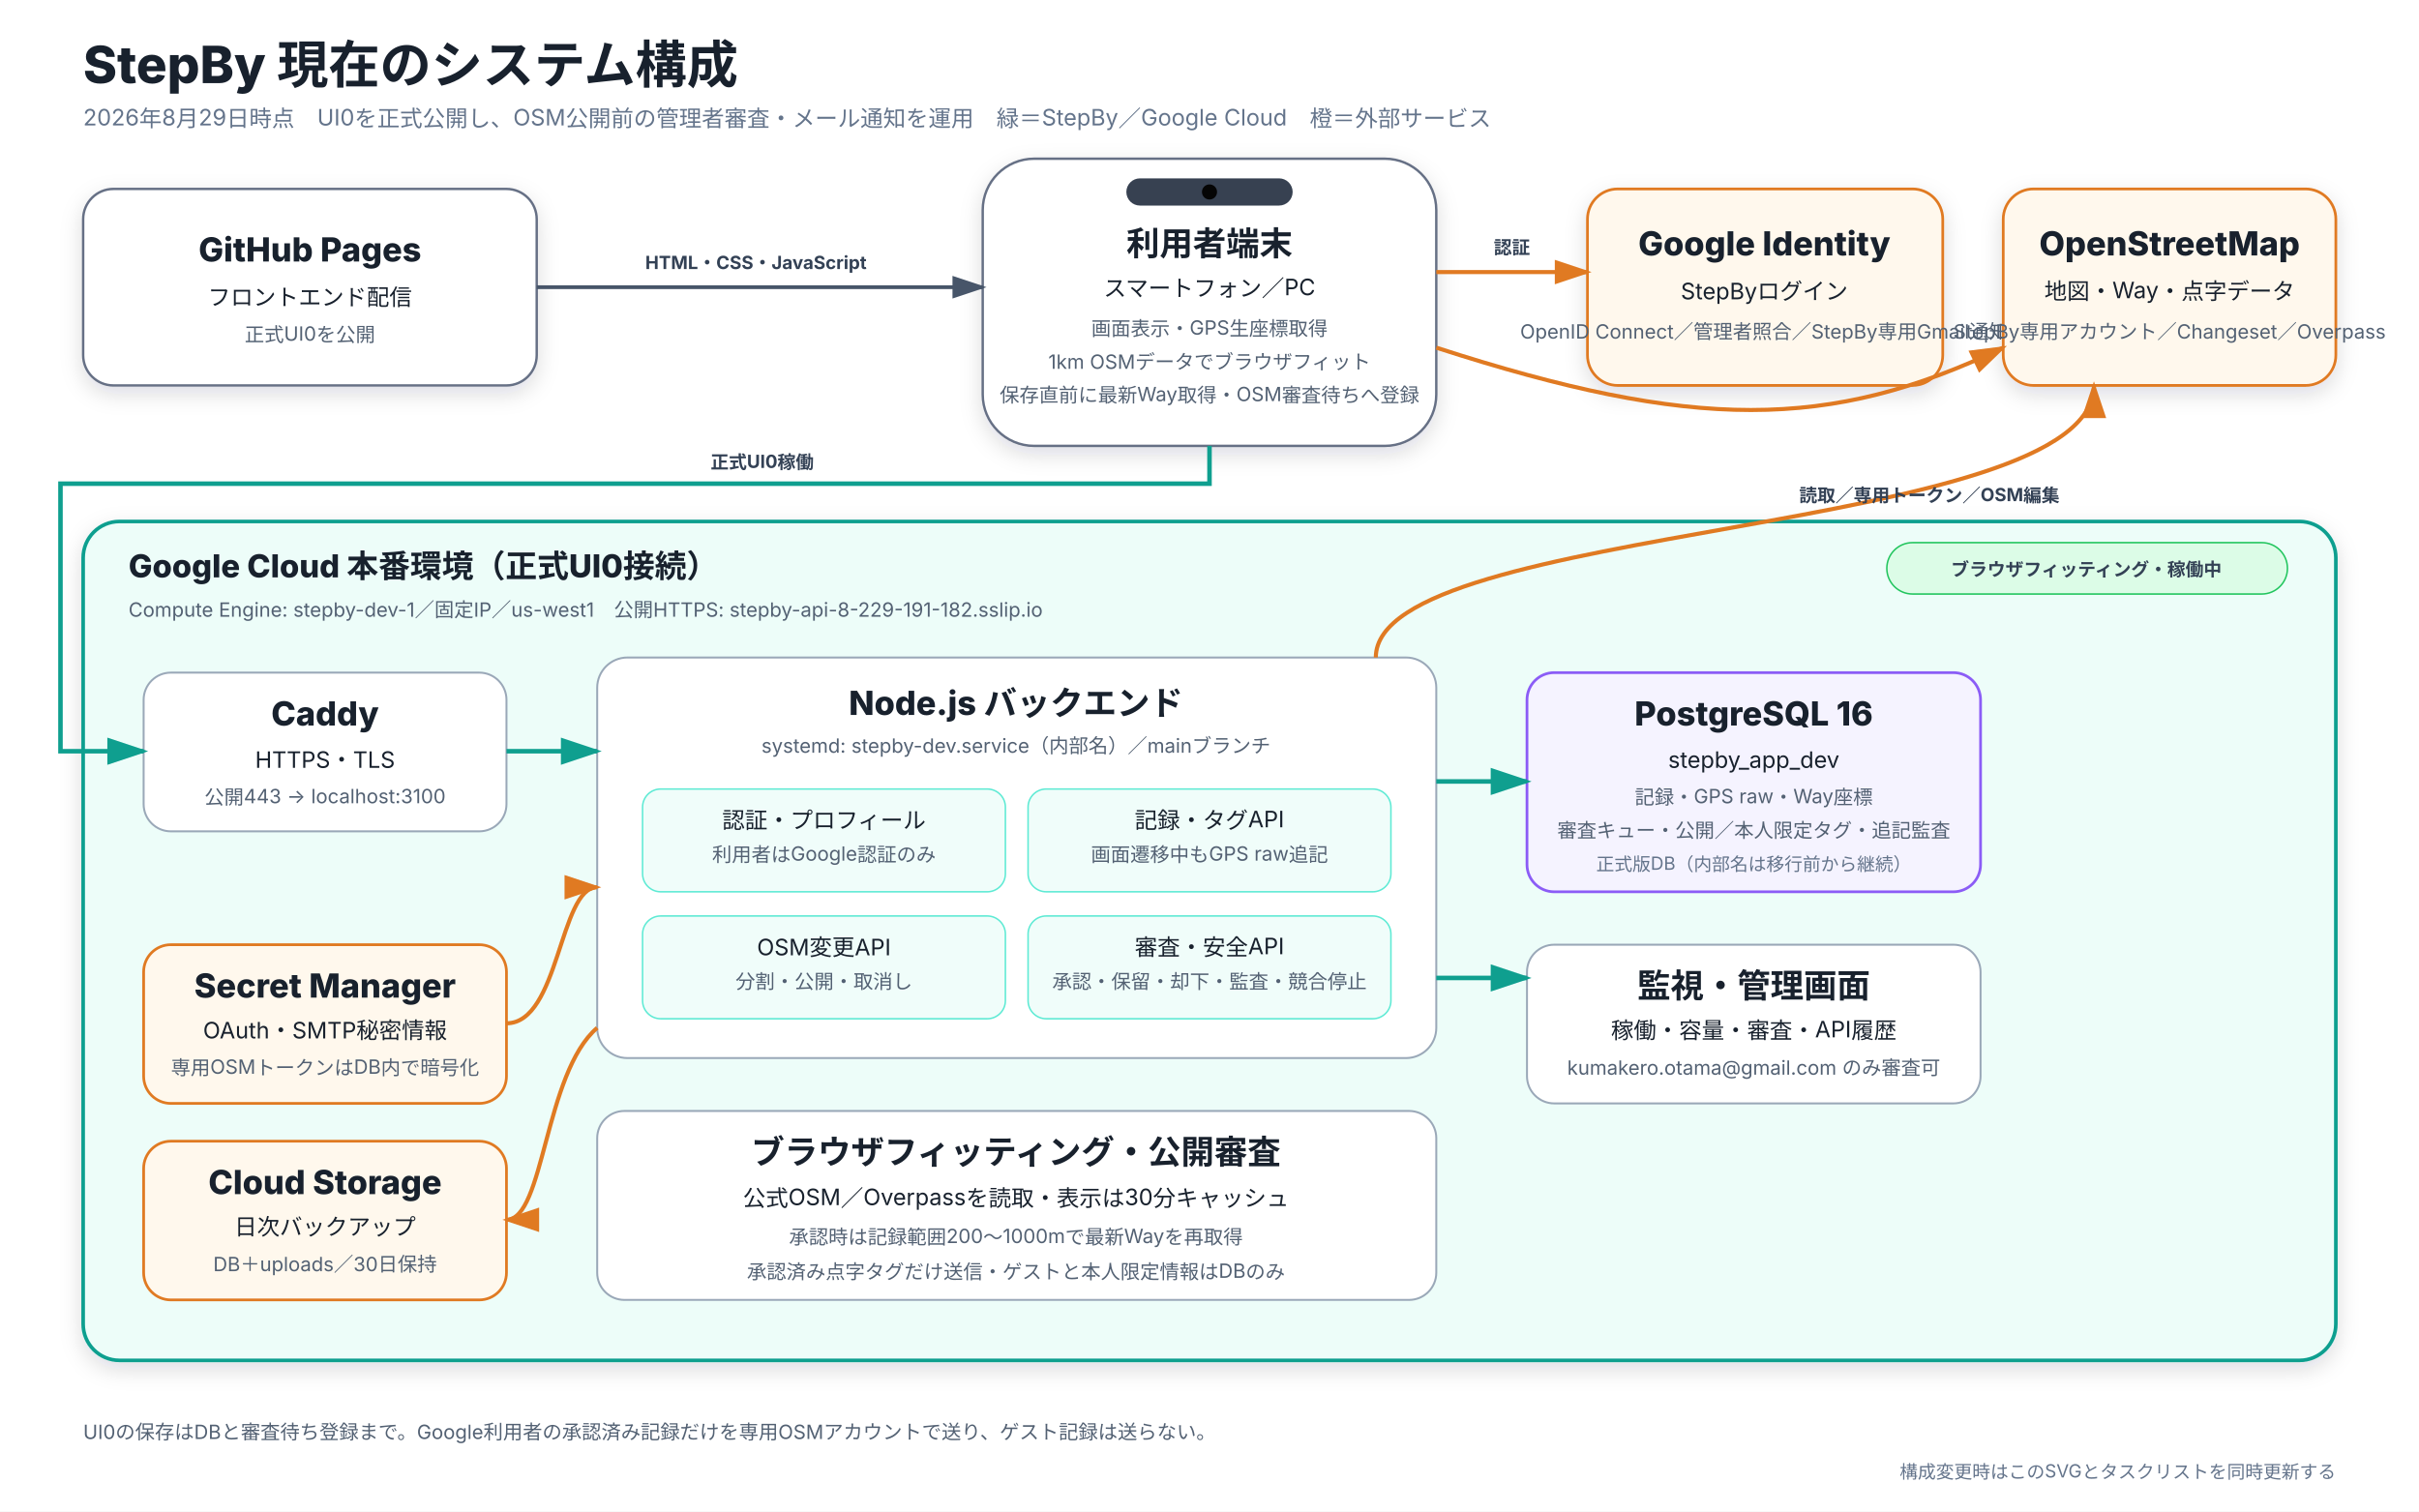
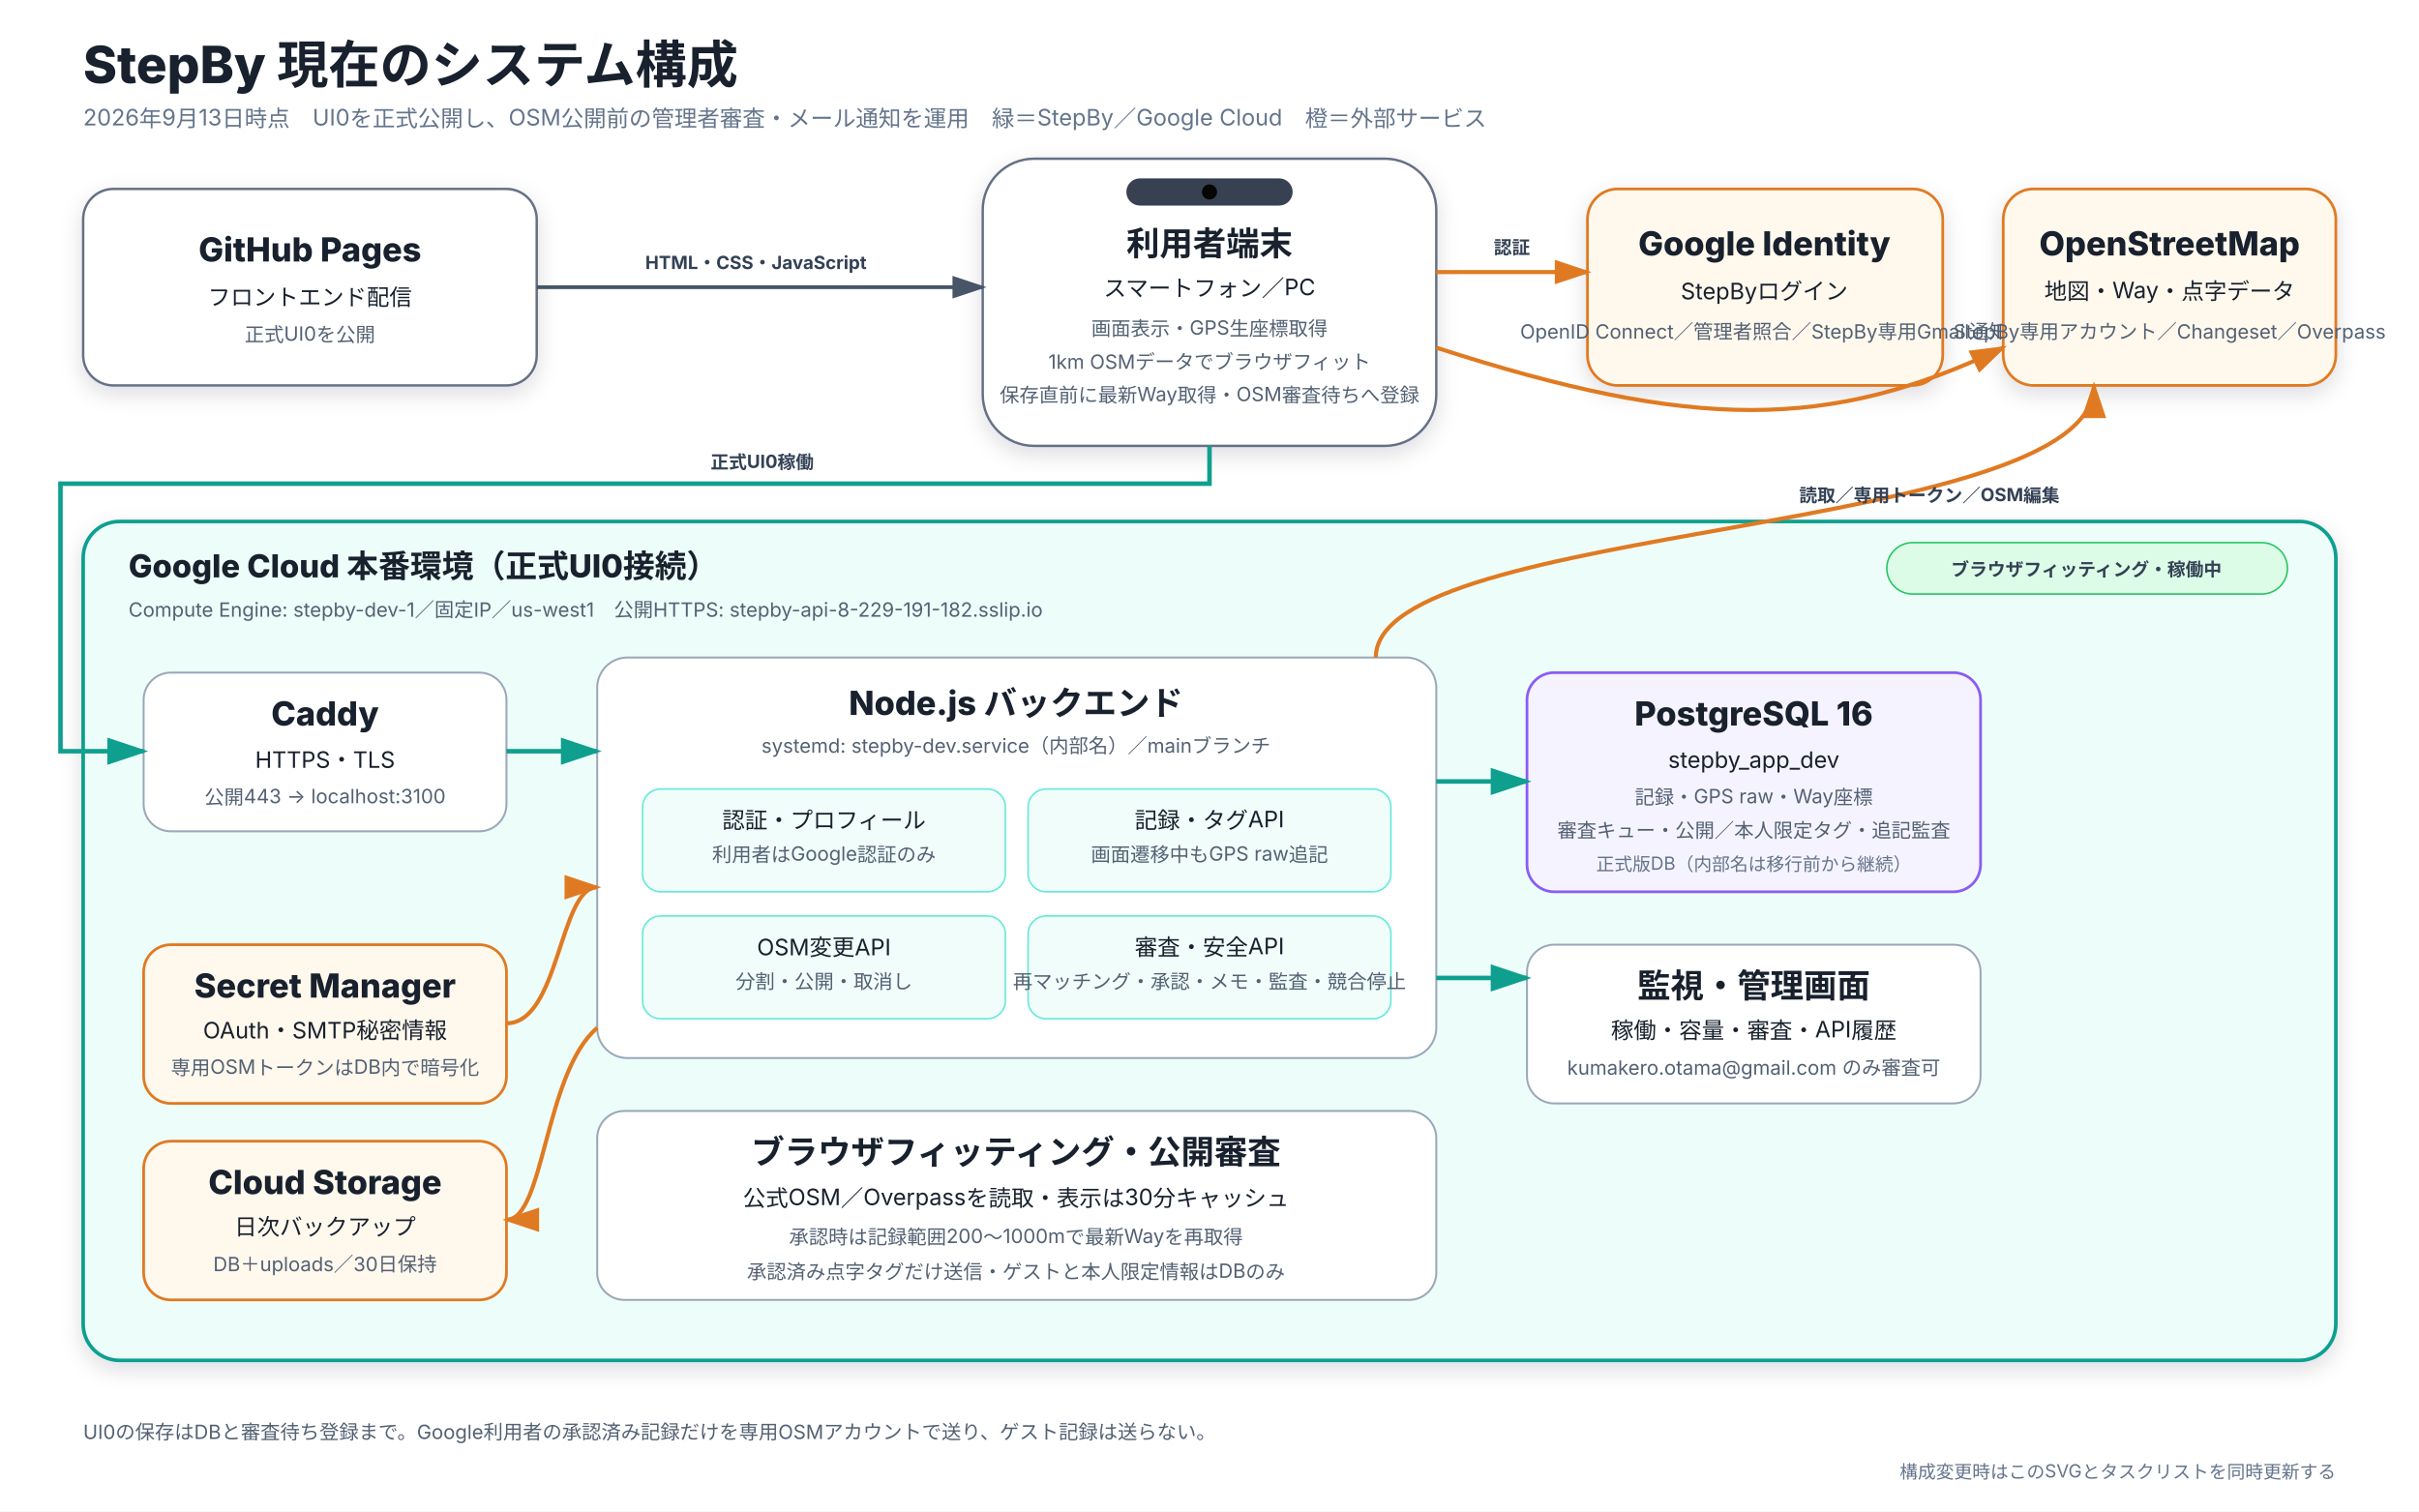
<svg xmlns="http://www.w3.org/2000/svg" width="1600" height="1000" viewBox="0 0 1600 1000" role="img" aria-labelledby="title desc">
  <defs>
    <filter id="shadow" x="-20%" y="-20%" width="140%" height="150%">
      <feDropShadow dx="0" dy="5" stdDeviation="7" flood-color="#0f172a" flood-opacity=".14" />
    </filter>
    <marker id="arrow" markerWidth="10" markerHeight="10" refX="8" refY="3" orient="auto">
      <path d="M0 0v6l9-3z" fill="#475569" />
    </marker>
    <marker id="arrowGreen" markerWidth="10" markerHeight="10" refX="8" refY="3" orient="auto">
      <path d="M0 0v6l9-3z" fill="#0f9f8f" />
    </marker>
    <marker id="arrowOrange" markerWidth="10" markerHeight="10" refX="8" refY="3" orient="auto">
      <path d="M0 0v6l9-3z" fill="#e07a22" />
    </marker>
    <style>
      text{font-family:-apple-system,BlinkMacSystemFont,"Segoe UI","Noto Sans JP",sans-serif;fill:#18212d}
      .title{font-size:34px;font-weight:800}.subtitle{font-size:15px;fill:#64748b}.section{font-size:21px;font-weight:800}.boxTitle{font-size:22px;font-weight:800}.body{font-size:15px}.small{font-size:13px;fill:#536173}.tiny{font-size:12px;fill:#64748b}.label{font-size:12px;font-weight:700;fill:#334155}
      .card{fill:#fff;stroke:#667085;stroke-width:1.6}.cloud{fill:#edfdf9;stroke:#0f9f8f;stroke-width:2.4}.external{fill:#fff8ed;stroke:#e07a22;stroke-width:1.8}.db{fill:#f5f3ff;stroke:#8b5cf6;stroke-width:1.8}.inner{fill:#fff;stroke:#9aa8b8;stroke-width:1.3}.line{fill:none;stroke:#475569;stroke-width:2.5;marker-end:url(#arrow)}.lineGreen{fill:none;stroke:#0f9f8f;stroke-width:3;marker-end:url(#arrowGreen)}.lineOrange{fill:none;stroke:#e07a22;stroke-width:2.7;marker-end:url(#arrowOrange)}.pill{fill:#dcfce7;stroke:#22c55e}
    </style>
  </defs>
  <rect width="1600" height="1000" fill="#fff" />
  <text x="55" y="55" class="title">StepBy 現在のシステム構成</text>
-   <text x="55" y="83" class="subtitle">2026年8月29日時点　UI0を正式公開し、OSM公開前の管理者審査・メール通知を運用　緑＝StepBy／Google Cloud　橙＝外部サービス</text>
+   <text x="55" y="83" class="subtitle">2026年9月13日時点　UI0を正式公開し、OSM公開前の管理者審査・メール通知を運用　緑＝StepBy／Google Cloud　橙＝外部サービス</text>
  <rect x="55" y="125" width="300" height="130" rx="20" class="card" filter="url(#shadow)" />
  <text x="205" y="173" text-anchor="middle" class="boxTitle">GitHub Pages</text>
  <text x="205" y="202" text-anchor="middle" class="body">フロントエンド配信</text>
  <text x="205" y="226" text-anchor="middle" class="small">正式UI0を公開</text>
  <rect x="650" y="105" width="300" height="190" rx="34" class="card" filter="url(#shadow)" />
  <rect x="745" y="118" width="110" height="18" rx="9" fill="#374151" />
  <circle cx="800" cy="127" r="5" fill="#050505" />
  <text x="800" y="169" text-anchor="middle" class="boxTitle">利用者端末</text>
  <text x="800" y="196" text-anchor="middle" class="body">スマートフォン／PC</text>
  <text x="800" y="222" text-anchor="middle" class="small">画面表示・GPS生座標取得</text>
  <text x="800" y="244" text-anchor="middle" class="small">1km OSMデータでブラウザフィット</text>
  <text x="800" y="266" text-anchor="middle" class="small">保存直前に最新Way取得・OSM審査待ちへ登録</text>
  <rect x="1050" y="125" width="235" height="130" rx="20" class="external" filter="url(#shadow)" />
  <text x="1167" y="169" text-anchor="middle" class="boxTitle">Google Identity</text>
  <text x="1167" y="198" text-anchor="middle" class="body">StepByログイン</text>
  <text x="1167" y="224" text-anchor="middle" class="small">OpenID Connect／管理者照合／StepBy専用Gmail通知</text>
  <rect x="1325" y="125" width="220" height="130" rx="20" class="external" filter="url(#shadow)" />
  <text x="1435" y="169" text-anchor="middle" class="boxTitle">OpenStreetMap</text>
  <text x="1435" y="198" text-anchor="middle" class="body">地図・Way・点字データ</text>
  <text x="1435" y="224" text-anchor="middle" class="small">StepBy専用アカウント／Changeset／Overpass</text>
  <path d="M355 190H650" class="line" />
  <path d="M950 180h100" class="lineOrange" />
  <path d="M950 230c170 55 260 55 375 0" class="lineOrange" />
  <text x="500" y="178" text-anchor="middle" class="label">HTML・CSS・JavaScript</text>
  <text x="1000" y="168" text-anchor="middle" class="label">認証</text>
  <rect x="55" y="345" width="1490" height="555" rx="24" class="cloud" filter="url(#shadow)" />
  <text x="85" y="382" class="section">Google Cloud 本番環境（正式UI0接続）</text>
  <rect x="1248" y="359" width="265" height="34" rx="17" class="pill" />
  <text x="1380" y="381" text-anchor="middle" class="label">ブラウザフィッティング・稼働中</text>
  <text x="85" y="408" class="small">Compute Engine: stepby-dev-1／固定IP／us-west1　公開HTTPS: stepby-api-8-229-191-182.sslip.io</text>
  <rect x="95" y="445" width="240" height="105" rx="18" class="inner" />
  <text x="215" y="480" text-anchor="middle" class="boxTitle">Caddy</text>
  <text x="215" y="508" text-anchor="middle" class="body">HTTPS・TLS</text>
  <text x="215" y="532" text-anchor="middle" class="small">公開443 → localhost:3100</text>
  <rect x="395" y="435" width="555" height="265" rx="20" class="inner" />
  <text x="672" y="473" text-anchor="middle" class="boxTitle">Node.js バックエンド</text>
  <text x="672" y="498" text-anchor="middle" class="small">systemd: stepby-dev.service（内部名）／mainブランチ</text>
  <rect x="425" y="522" width="240" height="68" rx="12" fill="#f0fdfa" stroke="#5eead4" />
  <text x="545" y="548" text-anchor="middle" class="body">認証・プロフィール</text>
  <text x="545" y="570" text-anchor="middle" class="small">利用者はGoogle認証のみ</text>
  <rect x="680" y="522" width="240" height="68" rx="12" fill="#f0fdfa" stroke="#5eead4" />
  <text x="800" y="548" text-anchor="middle" class="body">記録・タグAPI</text>
  <text x="800" y="570" text-anchor="middle" class="small">画面遷移中もGPS raw追記</text>
  <rect x="425" y="606" width="240" height="68" rx="12" fill="#f0fdfa" stroke="#5eead4" />
  <text x="545" y="632" text-anchor="middle" class="body">OSM変更API</text>
  <text x="545" y="654" text-anchor="middle" class="small">分割・公開・取消し</text>
  <rect x="680" y="606" width="240" height="68" rx="12" fill="#f0fdfa" stroke="#5eead4" />
  <text x="800" y="632" text-anchor="middle" class="body">審査・安全API</text>
-   <text x="800" y="654" text-anchor="middle" class="small">承認・保留・却下・監査・競合停止</text>
+   <text x="800" y="654" text-anchor="middle" class="small">再マッチング・承認・メモ・監査・競合停止</text>
  <rect x="1010" y="445" width="300" height="145" rx="18" class="db" />
  <text x="1160" y="480" text-anchor="middle" class="boxTitle">PostgreSQL 16</text>
  <text x="1160" y="508" text-anchor="middle" class="body">stepby_app_dev</text>
  <text x="1160" y="532" text-anchor="middle" class="small">記録・GPS raw・Way座標</text>
  <text x="1160" y="554" text-anchor="middle" class="small">審査キュー・公開／本人限定タグ・追記監査</text>
  <text x="1160" y="576" text-anchor="middle" class="tiny">正式版DB（内部名は移行前から継続）</text>
  <rect x="95" y="625" width="240" height="105" rx="18" class="external" />
  <text x="215" y="660" text-anchor="middle" class="boxTitle">Secret Manager</text>
  <text x="215" y="687" text-anchor="middle" class="body">OAuth・SMTP秘密情報</text>
  <text x="215" y="711" text-anchor="middle" class="small">専用OSMトークンはDB内で暗号化</text>
  <rect x="95" y="755" width="240" height="105" rx="18" class="external" />
  <text x="215" y="790" text-anchor="middle" class="boxTitle">Cloud Storage</text>
  <text x="215" y="817" text-anchor="middle" class="body">日次バックアップ</text>
  <text x="215" y="841" text-anchor="middle" class="small">DB＋uploads／30日保持</text>
  <rect x="395" y="735" width="555" height="125" rx="18" class="inner" />
  <text x="672" y="770" text-anchor="middle" class="boxTitle">ブラウザフィッティング・公開審査</text>
  <text x="672" y="798" text-anchor="middle" class="body">公式OSM／Overpassを読取・表示は30分キャッシュ</text>
  <text x="672" y="823" text-anchor="middle" class="small">承認時は記録範囲200〜1000mで最新Wayを再取得</text>
  <text x="672" y="846" text-anchor="middle" class="small">承認済み点字タグだけ送信・ゲストと本人限定情報はDBのみ</text>
  <rect x="1010" y="625" width="300" height="105" rx="18" class="inner" />
  <text x="1160" y="660" text-anchor="middle" class="boxTitle">監視・管理画面</text>
  <text x="1160" y="687" text-anchor="middle" class="body">稼働・容量・審査・API履歴</text>
  <text x="1160" y="711" text-anchor="middle" class="small">kumakero.otama@gmail.com のみ審査可</text>
  <path d="M335 497h60" class="lineGreen" />
  <path d="M950 517h60" class="lineGreen" />
  <path d="M335 677c35 0 35-90 60-90" class="lineOrange" />
  <path d="M395 680c-35 30-35 127-60 127" class="lineOrange" />
  <path d="M950 647h60" class="lineGreen" />
  <path d="M800 295v25H40v177h55" class="lineGreen" />
  <text x="470" y="310" class="label">正式UI0稼働</text>
  <path d="M910 435c0-90 475-80 475-180" class="lineOrange" />
  <text x="1190" y="332" class="label">読取／専用トークン／OSM編集</text>
  <text x="55" y="952" class="small">UI0の保存はDBと審査待ち登録まで。Google利用者の承認済み記録だけを専用OSMアカウントで送り、ゲスト記録は送らない。</text>
  <text x="1545" y="978" text-anchor="end" class="tiny">構成変更時はこのSVGとタスクリストを同時更新する</text>
</svg>
